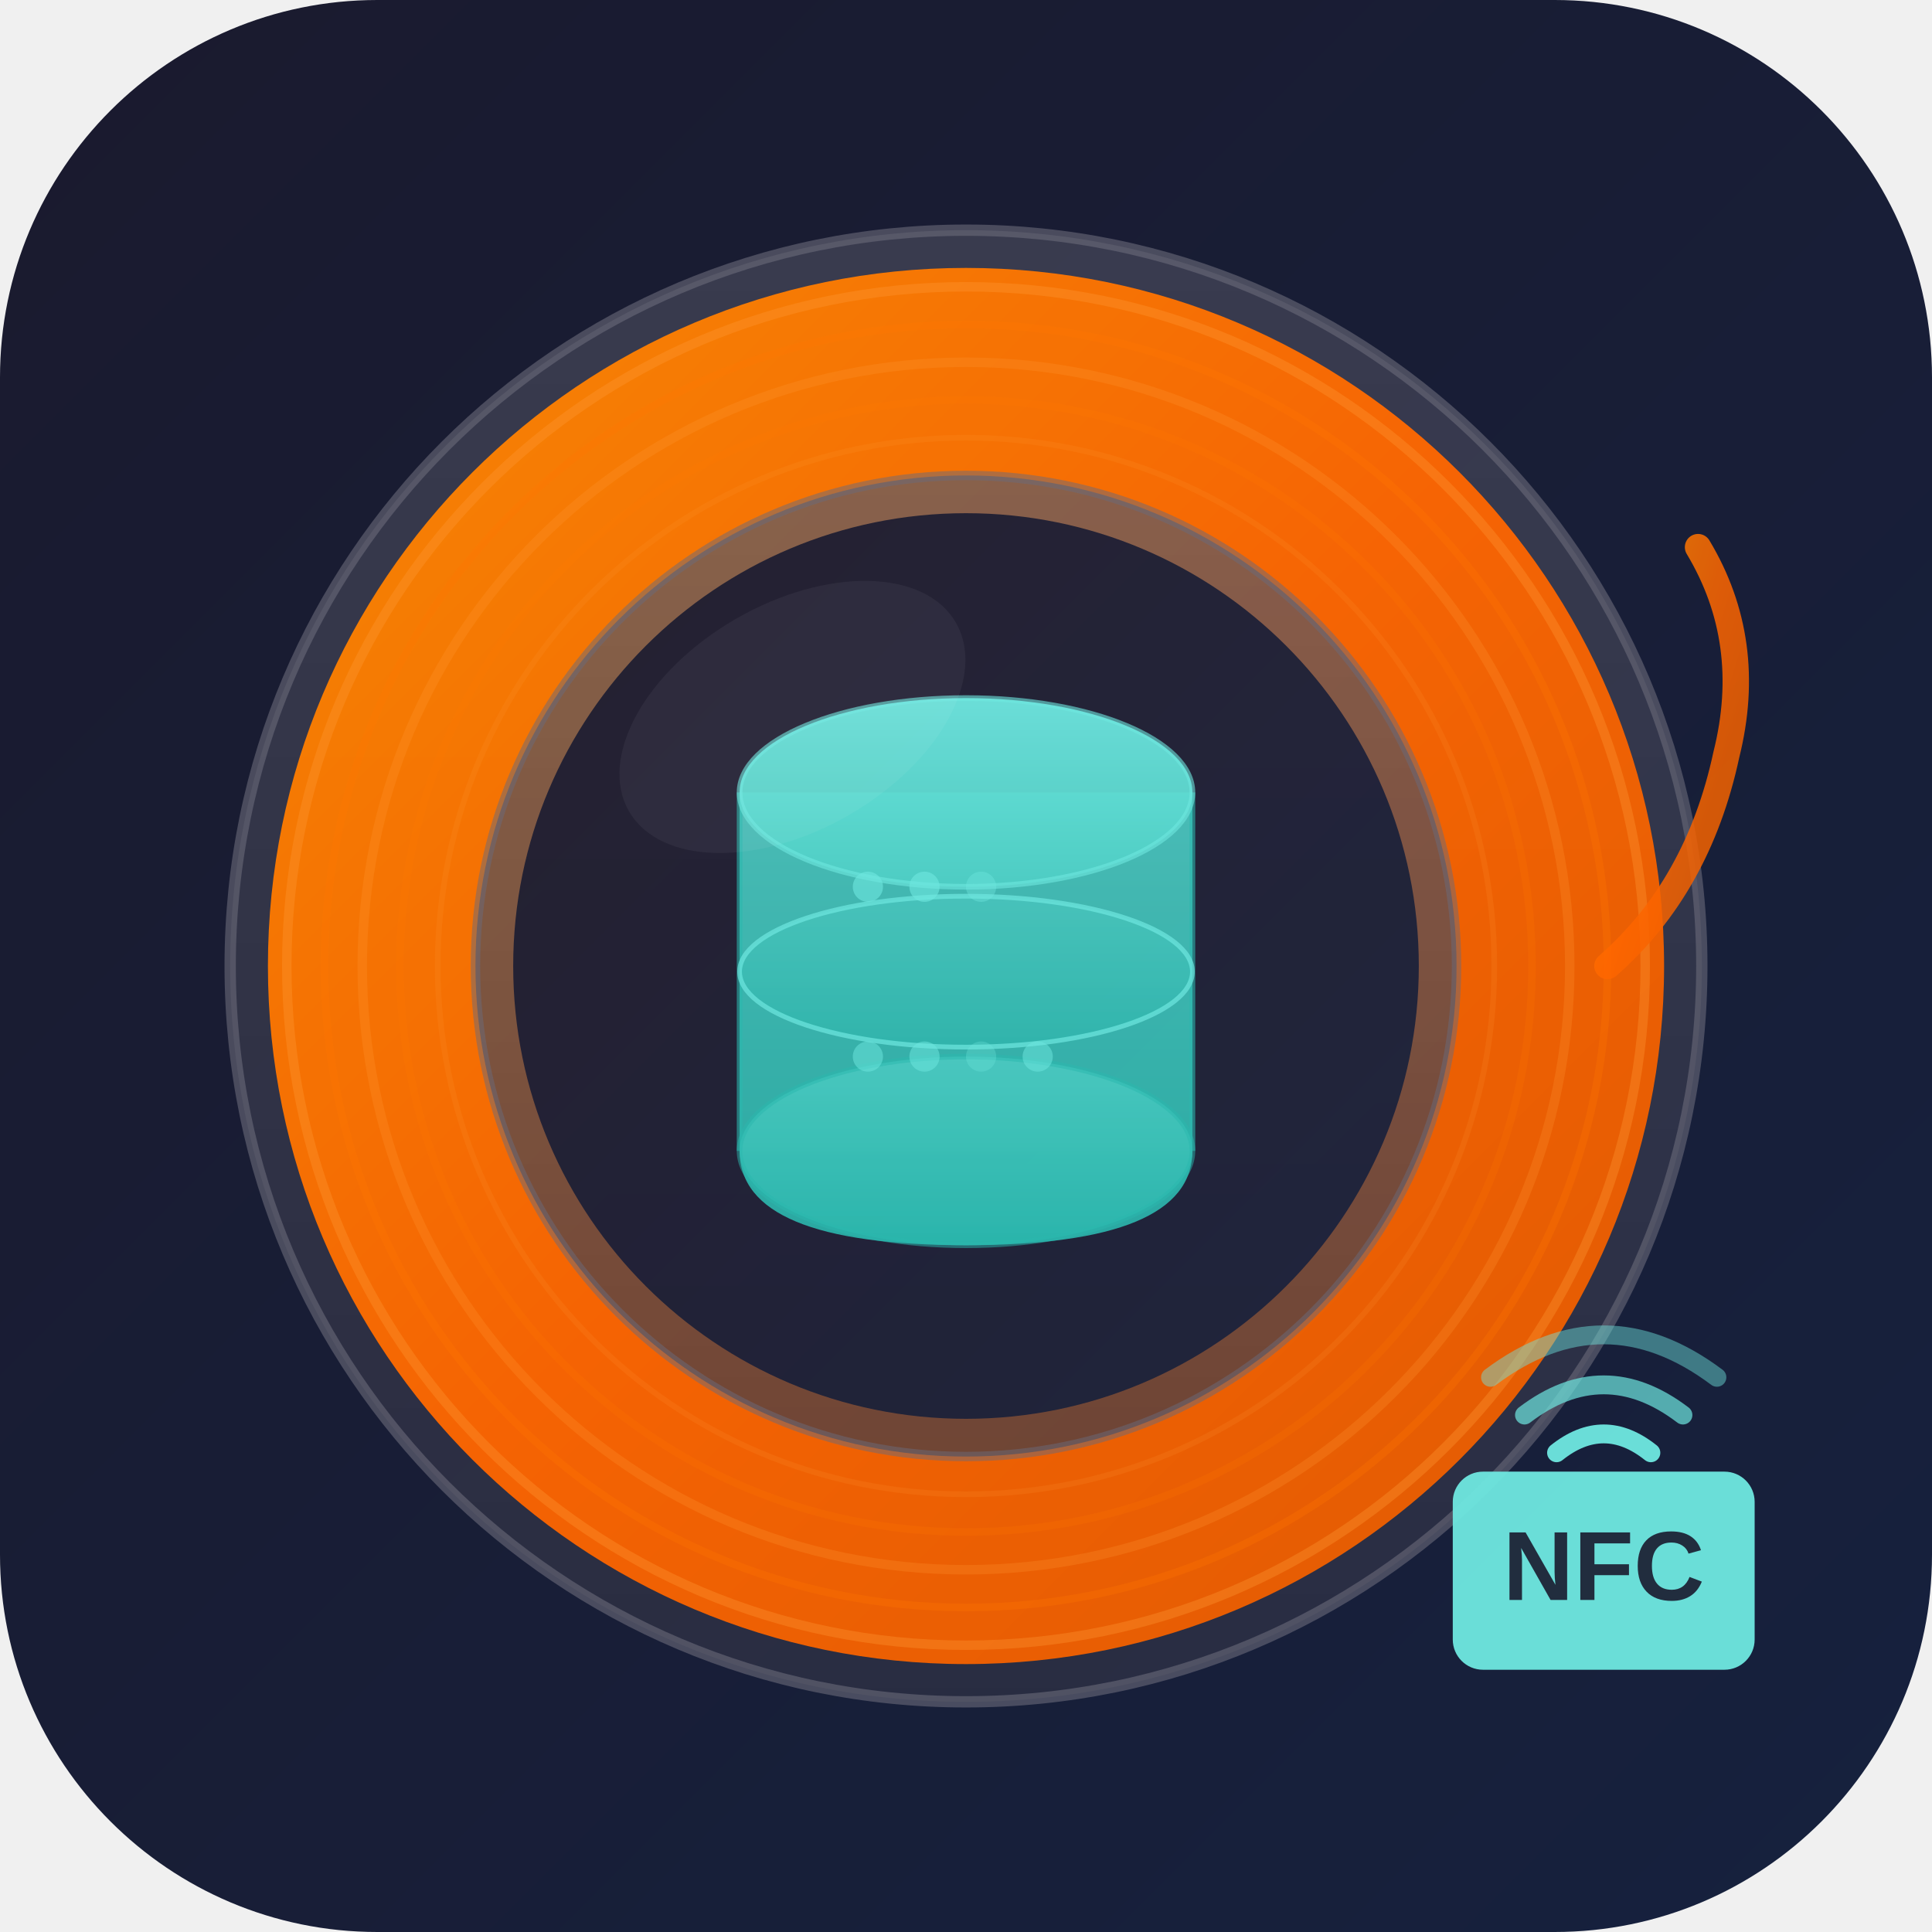
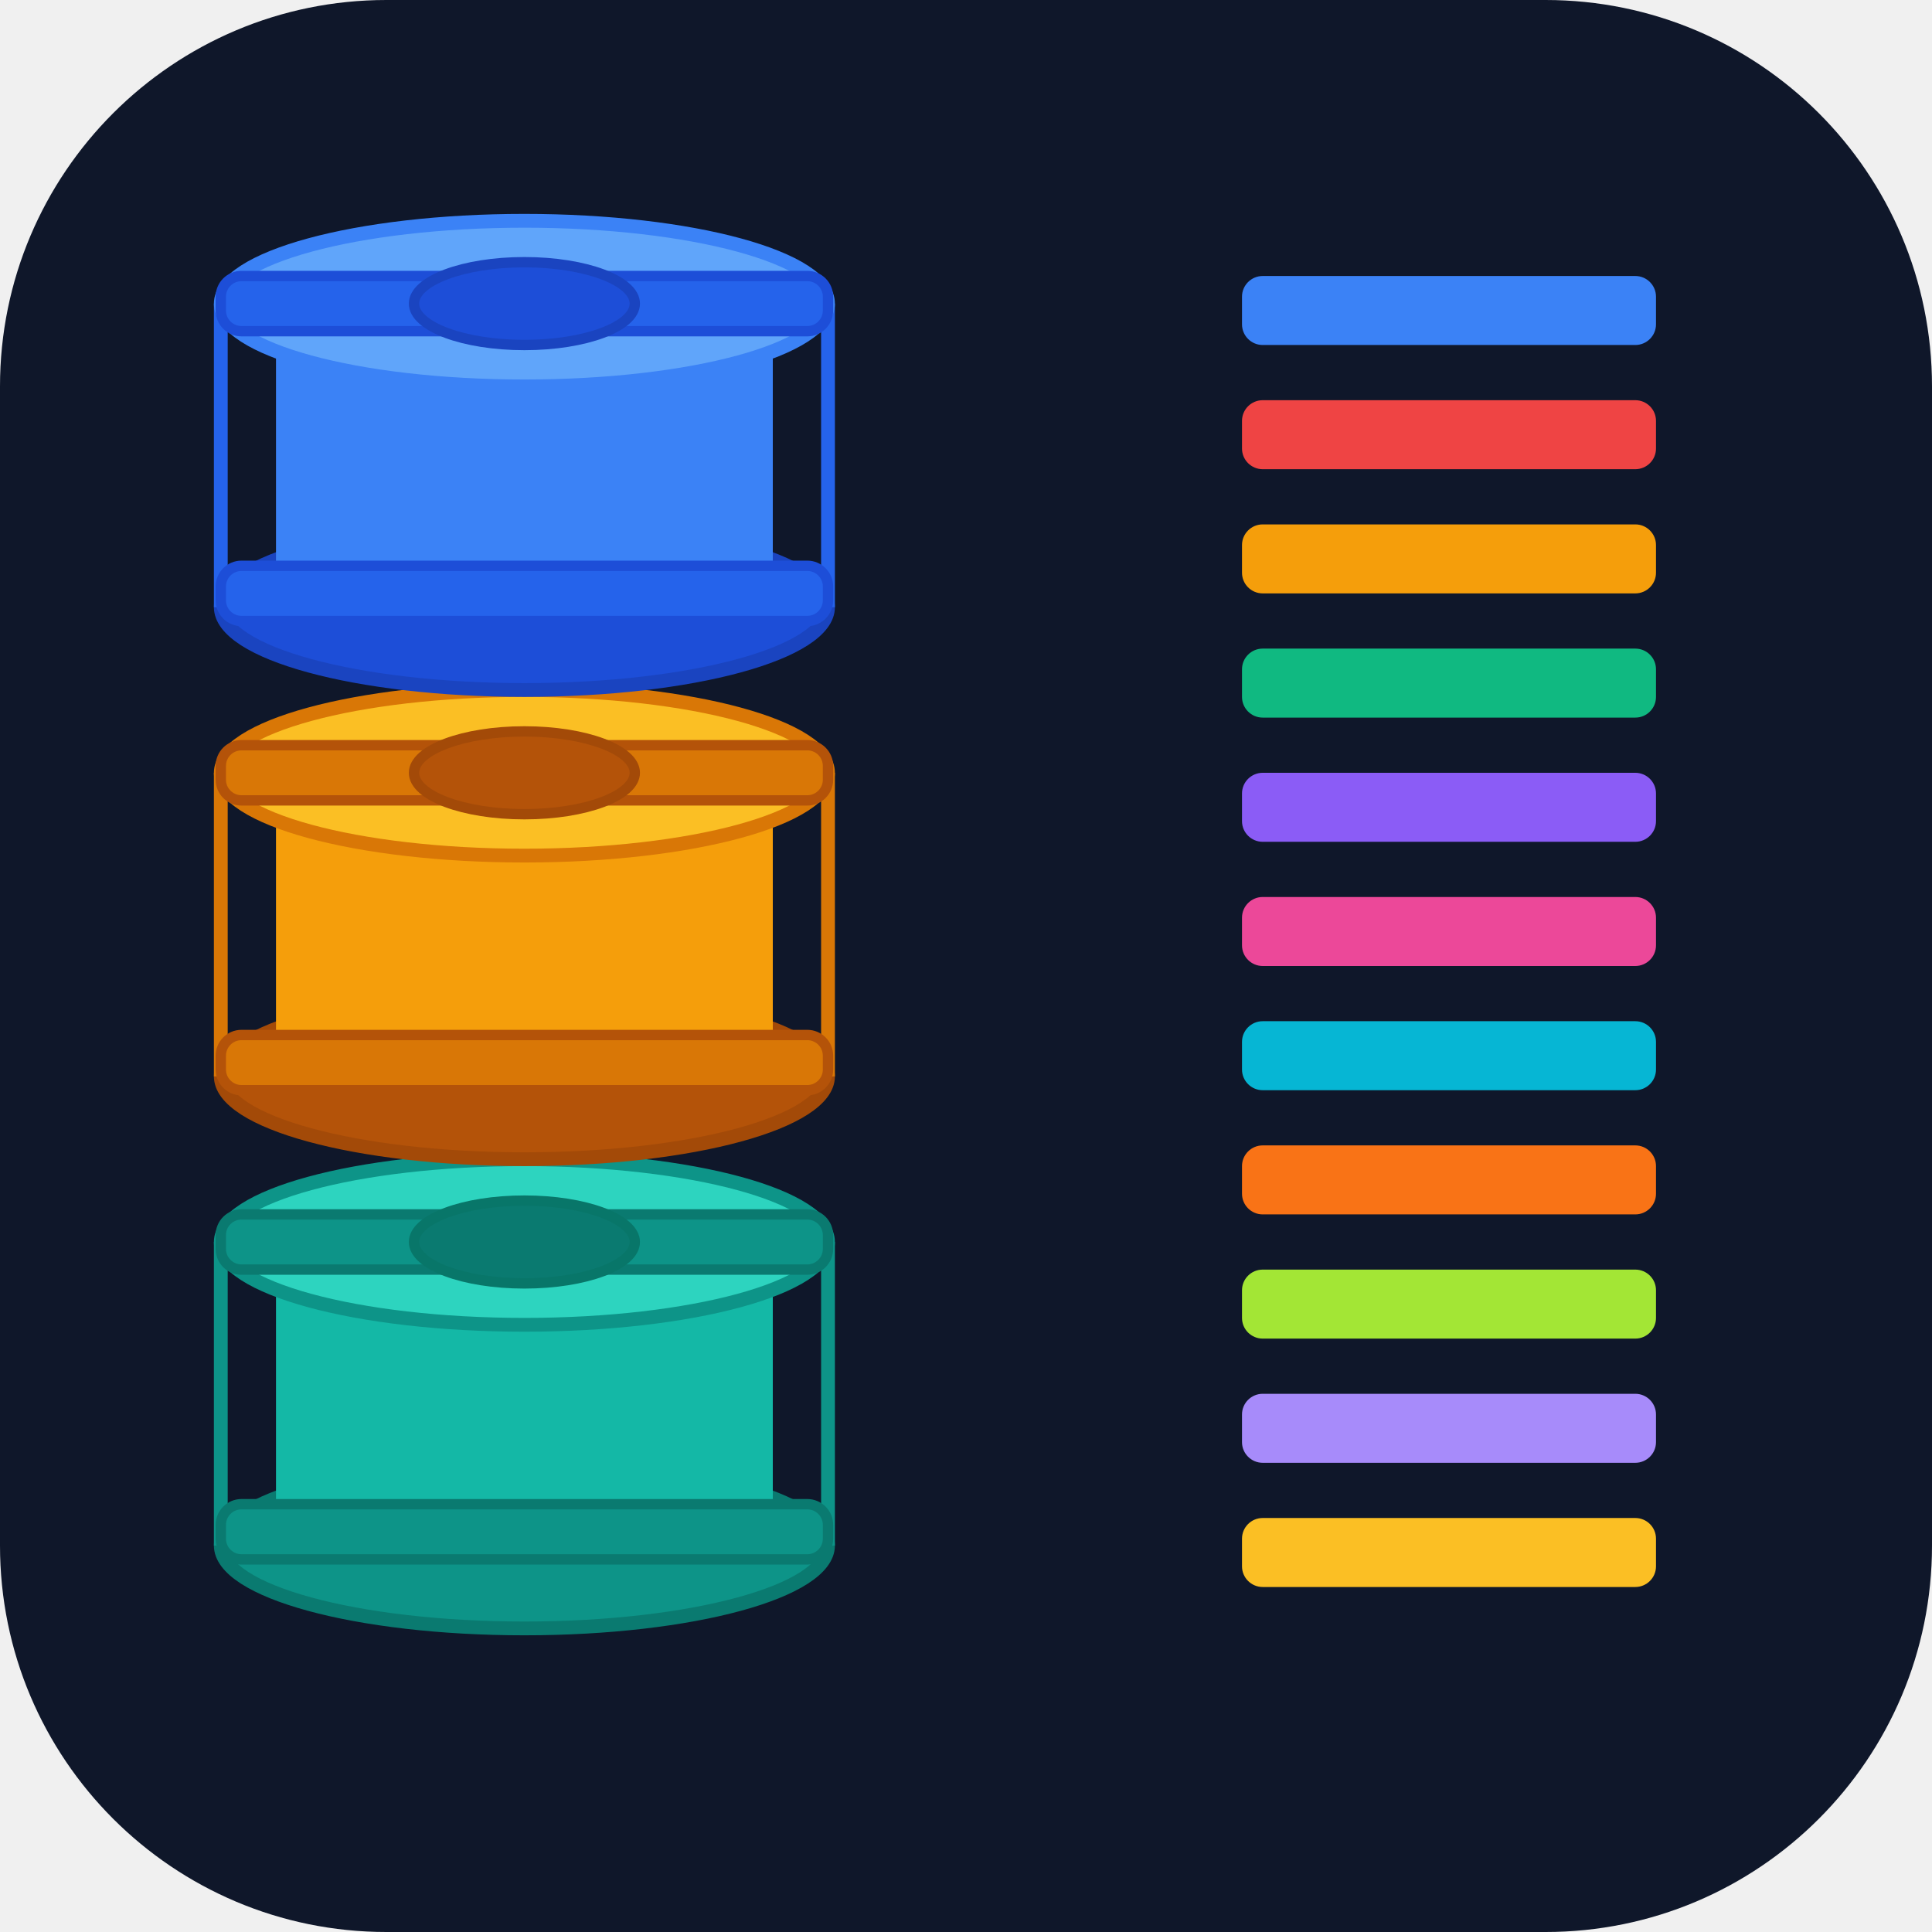
- <svg xmlns="http://www.w3.org/2000/svg" viewBox="0 0 1024 1024">
-   <defs>
-     <linearGradient id="bg" x1="0" y1="0" x2="1" y2="1">
-       <stop offset="0%" stop-color="#1a1a2e" />
-       <stop offset="100%" stop-color="#16213e" />
-     </linearGradient>
-     <linearGradient id="filament" x1="0" y1="0" x2="1" y2="1">
-       <stop offset="0%" stop-color="#FF8C00" />
-       <stop offset="50%" stop-color="#FF6600" />
-       <stop offset="100%" stop-color="#E85D00" />
-     </linearGradient>
-     <linearGradient id="flange" x1="0" y1="0" x2="0" y2="1">
-       <stop offset="0%" stop-color="#5a5a6a" />
-       <stop offset="100%" stop-color="#3a3a4a" />
-     </linearGradient>
-     <linearGradient id="db-body" x1="0" y1="0" x2="0" y2="1">
-       <stop offset="0%" stop-color="#4ECDC4" />
-       <stop offset="100%" stop-color="#2AB7AD" />
-     </linearGradient>
-     <linearGradient id="db-top" x1="0" y1="0" x2="0" y2="1">
-       <stop offset="0%" stop-color="#6EE7DF" />
-       <stop offset="100%" stop-color="#4ECDC4" />
-     </linearGradient>
-   </defs>
-   <rect x="0" y="0" width="1024" height="1024" rx="200" fill="url(#bg)" />
-   <circle cx="512" cy="512" r="390" fill="url(#flange)" opacity="0.5" />
-   <circle cx="512" cy="512" r="390" fill="none" stroke="#6a6a7a" stroke-width="6" opacity="0.6" />
-   <circle cx="512" cy="512" r="370" fill="url(#filament)" opacity="0.95" />
-   <circle cx="512" cy="512" r="360" fill="none" stroke="#FF9933" stroke-width="5" opacity="0.35" />
-   <circle cx="512" cy="512" r="340" fill="none" stroke="#FF7700" stroke-width="4" opacity="0.3" />
-   <circle cx="512" cy="512" r="320" fill="none" stroke="#FF9933" stroke-width="5" opacity="0.25" />
-   <circle cx="512" cy="512" r="300" fill="none" stroke="#FF7700" stroke-width="4" opacity="0.2" />
-   <circle cx="512" cy="512" r="280" fill="none" stroke="#FF9933" stroke-width="3" opacity="0.15" />
-   <circle cx="512" cy="512" r="260" fill="url(#flange)" opacity="0.7" />
-   <circle cx="512" cy="512" r="260" fill="none" stroke="#6a6a7a" stroke-width="5" opacity="0.5" />
-   <circle cx="512" cy="512" r="240" fill="url(#bg)" opacity="0.9" />
-   <path d="M 392 420 L 392 610 Q 392 660 512 660 Q 632 660 632 610 L 632 420" fill="url(#db-body)" opacity="0.9" />
-   <line x1="392" y1="420" x2="392" y2="610" stroke="#2AB7AD" stroke-width="3" opacity="0.6" />
-   <line x1="632" y1="420" x2="632" y2="610" stroke="#2AB7AD" stroke-width="3" opacity="0.6" />
-   <ellipse cx="512" cy="610" rx="120" ry="50" fill="url(#db-body)" opacity="0.8" />
-   <ellipse cx="512" cy="610" rx="120" ry="50" fill="none" stroke="#2AB7AD" stroke-width="3" opacity="0.5" />
-   <ellipse cx="512" cy="515" rx="120" ry="40" fill="url(#db-body)" opacity="0.5" />
-   <ellipse cx="512" cy="515" rx="120" ry="40" fill="none" stroke="#6EE7DF" stroke-width="2.5" opacity="0.7" />
-   <ellipse cx="512" cy="420" rx="120" ry="50" fill="url(#db-top)" opacity="0.95" />
-   <ellipse cx="512" cy="420" rx="120" ry="50" fill="none" stroke="#6EE7DF" stroke-width="3" opacity="0.6" />
-   <circle cx="460" cy="470" r="8" fill="#6EE7DF" opacity="0.6" />
-   <circle cx="490" cy="470" r="8" fill="#6EE7DF" opacity="0.6" />
-   <circle cx="520" cy="470" r="8" fill="#6EE7DF" opacity="0.4" />
-   <circle cx="460" cy="560" r="8" fill="#6EE7DF" opacity="0.5" />
-   <circle cx="490" cy="560" r="8" fill="#6EE7DF" opacity="0.5" />
-   <circle cx="520" cy="560" r="8" fill="#6EE7DF" opacity="0.3" />
-   <circle cx="550" cy="560" r="8" fill="#6EE7DF" opacity="0.5" />
-   <path d="M 852 512 Q 900 470 915 400 Q 930 340 900 290" fill="none" stroke="url(#filament)" stroke-width="14" stroke-linecap="round" opacity="0.85" />
-   <g transform="translate(770, 720)">
-     <rect x="0" y="60" width="160" height="105" rx="16" fill="#6EE7DF" opacity="0.95" />
-     <text x="80" y="128" text-anchor="middle" font-family="Arial, Helvetica, sans-serif" font-weight="bold" font-size="52" fill="#1a1a2e" opacity="0.9">NFC</text>
-     <path d="M 55 50 Q 80 30 105 50" fill="none" stroke="#6EE7DF" stroke-width="10" stroke-linecap="round" opacity="0.95" />
-     <path d="M 38 30 Q 80 -2 122 30" fill="none" stroke="#6EE7DF" stroke-width="10" stroke-linecap="round" opacity="0.7" />
-     <path d="M 20 10 Q 80 -35 140 10" fill="none" stroke="#6EE7DF" stroke-width="10" stroke-linecap="round" opacity="0.45" />
-   </g>
-   <ellipse cx="420" cy="380" rx="100" ry="60" fill="white" opacity="0.05" transform="rotate(-30 420 380)" />
+ <svg xmlns="http://www.w3.org/2000/svg" width="512" height="512" viewBox="0 0 140 140">
+   <rect x="0" y="0" width="140" height="140" rx="28" fill="#0f172a" />
+   <ellipse cx="38" cy="112" rx="22" ry="6" fill="#0d9488" stroke="#0a7a70" stroke-width="1" />
+   <rect x="20" y="90" width="36" height="22" fill="#14b8a6" stroke="none" />
+   <line x1="16" y1="90" x2="16" y2="112" stroke="#0d9488" stroke-width="1" />
+   <line x1="60" y1="90" x2="60" y2="112" stroke="#0d9488" stroke-width="1" />
+   <rect x="16" y="109" width="44" height="4" rx="1.5" fill="#0d9488" stroke="#0a7a70" stroke-width="0.75" />
+   <ellipse cx="38" cy="90" rx="22" ry="6" fill="#2dd4bf" stroke="#0d9488" stroke-width="1" />
+   <rect x="16" y="88" width="44" height="4" rx="1.5" fill="#0d9488" stroke="#0a7a70" stroke-width="0.75" />
+   <ellipse cx="38" cy="90" rx="8" ry="3" fill="#0a7a70" stroke="#087669" stroke-width="0.75" />
+   <ellipse cx="38" cy="78" rx="22" ry="6" fill="#b45309" stroke="#a34a08" stroke-width="1" />
+   <rect x="20" y="56" width="36" height="22" fill="#f59e0b" stroke="none" />
+   <line x1="16" y1="56" x2="16" y2="78" stroke="#d97706" stroke-width="1" />
+   <line x1="60" y1="56" x2="60" y2="78" stroke="#d97706" stroke-width="1" />
+   <rect x="16" y="75" width="44" height="4" rx="1.5" fill="#d97706" stroke="#b45309" stroke-width="0.75" />
+   <ellipse cx="38" cy="56" rx="22" ry="6" fill="#fbbf24" stroke="#d97706" stroke-width="1" />
+   <rect x="16" y="54" width="44" height="4" rx="1.5" fill="#d97706" stroke="#b45309" stroke-width="0.75" />
+   <ellipse cx="38" cy="56" rx="8" ry="3" fill="#b45309" stroke="#a34a08" stroke-width="0.75" />
+   <ellipse cx="38" cy="44" rx="22" ry="6" fill="#1d4ed8" stroke="#1a44c0" stroke-width="1" />
+   <rect x="20" y="22" width="36" height="22" fill="#3b82f6" stroke="none" />
+   <line x1="16" y1="22" x2="16" y2="44" stroke="#2563eb" stroke-width="1" />
+   <line x1="60" y1="22" x2="60" y2="44" stroke="#2563eb" stroke-width="1" />
+   <rect x="16" y="41" width="44" height="4" rx="1.5" fill="#2563eb" stroke="#1d4ed8" stroke-width="0.75" />
+   <ellipse cx="38" cy="22" rx="22" ry="6" fill="#60a5fa" stroke="#3b82f6" stroke-width="1" />
+   <rect x="16" y="20" width="44" height="4" rx="1.5" fill="#2563eb" stroke="#1d4ed8" stroke-width="0.75" />
+   <ellipse cx="38" cy="22" rx="8" ry="3" fill="#1d4ed8" stroke="#1a44c0" stroke-width="0.75" />
+   <rect x="90" y="20" width="30" height="5" rx="1.5" fill="#3b82f6" />
+   <rect x="90" y="29" width="30" height="5" rx="1.5" fill="#ef4444" />
+   <rect x="90" y="38" width="30" height="5" rx="1.5" fill="#f59e0b" />
+   <rect x="90" y="47" width="30" height="5" rx="1.5" fill="#10b981" />
+   <rect x="90" y="56" width="30" height="5" rx="1.5" fill="#8b5cf6" />
+   <rect x="90" y="65" width="30" height="5" rx="1.5" fill="#ec4899" />
+   <rect x="90" y="74" width="30" height="5" rx="1.5" fill="#06b6d4" />
+   <rect x="90" y="83" width="30" height="5" rx="1.5" fill="#f97316" />
+   <rect x="90" y="92" width="30" height="5" rx="1.5" fill="#a3e635" />
+   <rect x="90" y="101" width="30" height="5" rx="1.5" fill="#a78bfa" />
+   <rect x="90" y="110" width="30" height="5" rx="1.5" fill="#fbbf24" />
</svg>
